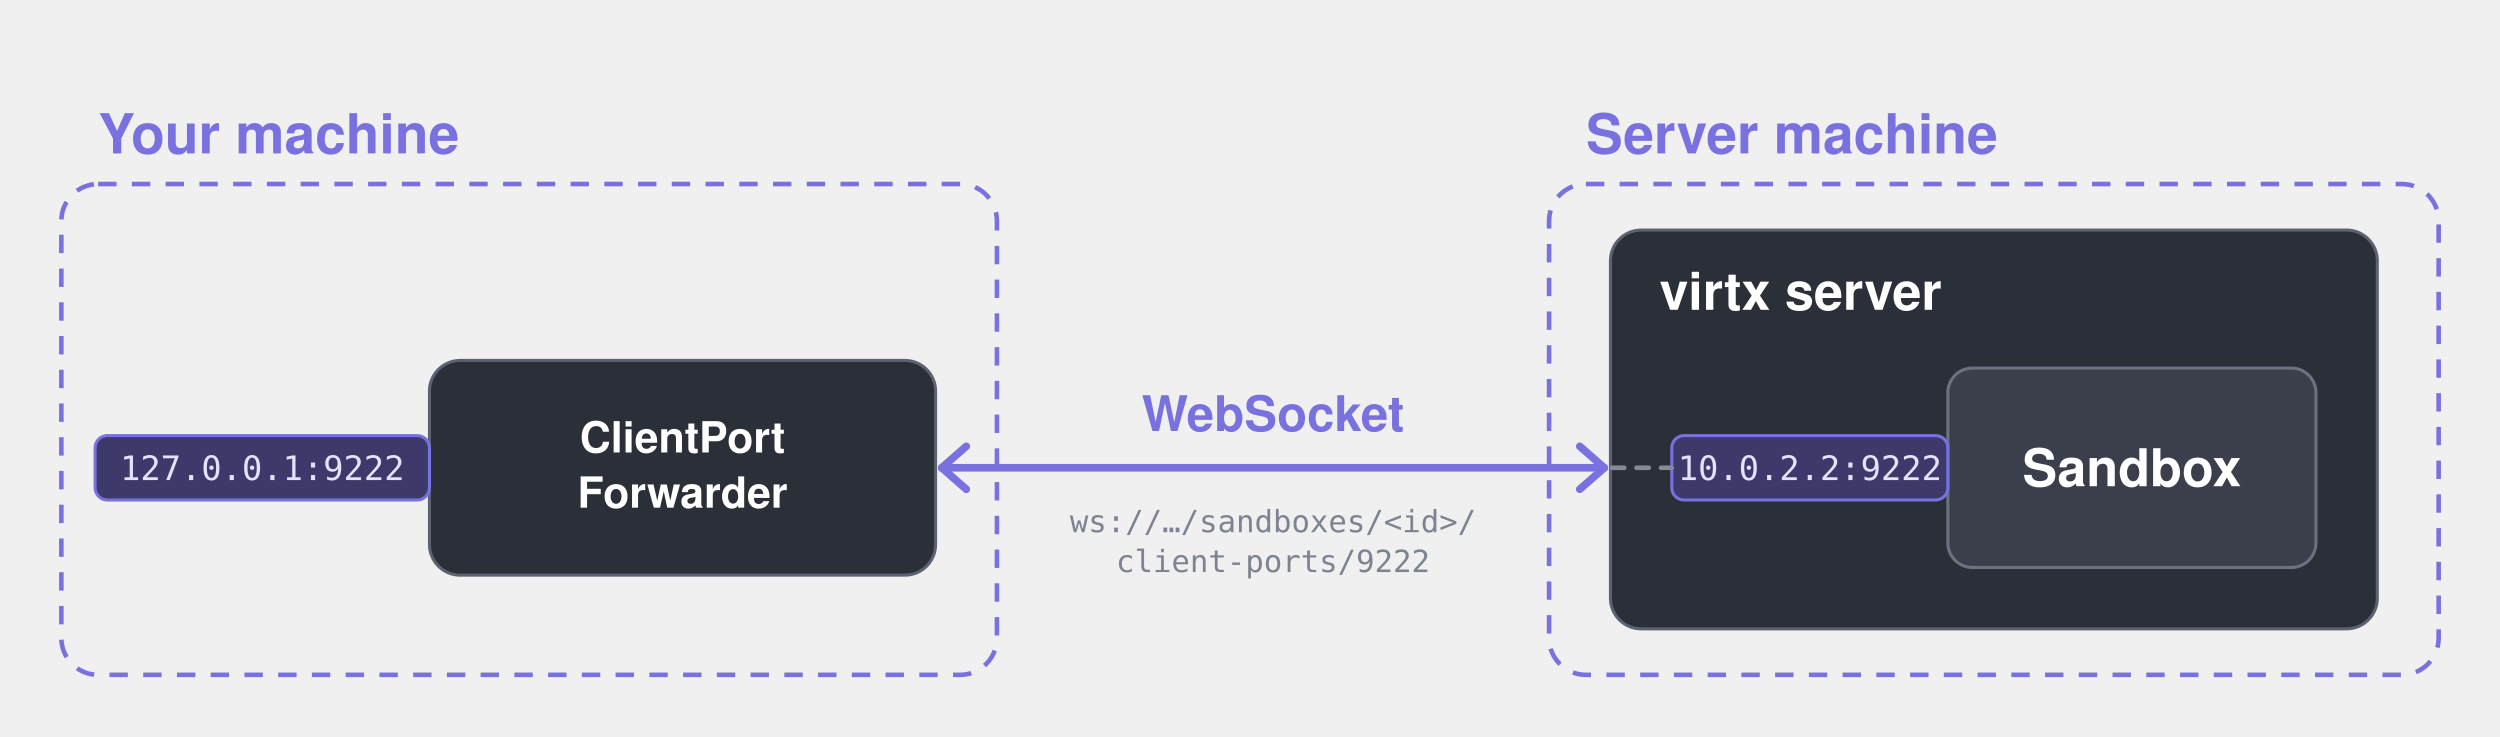
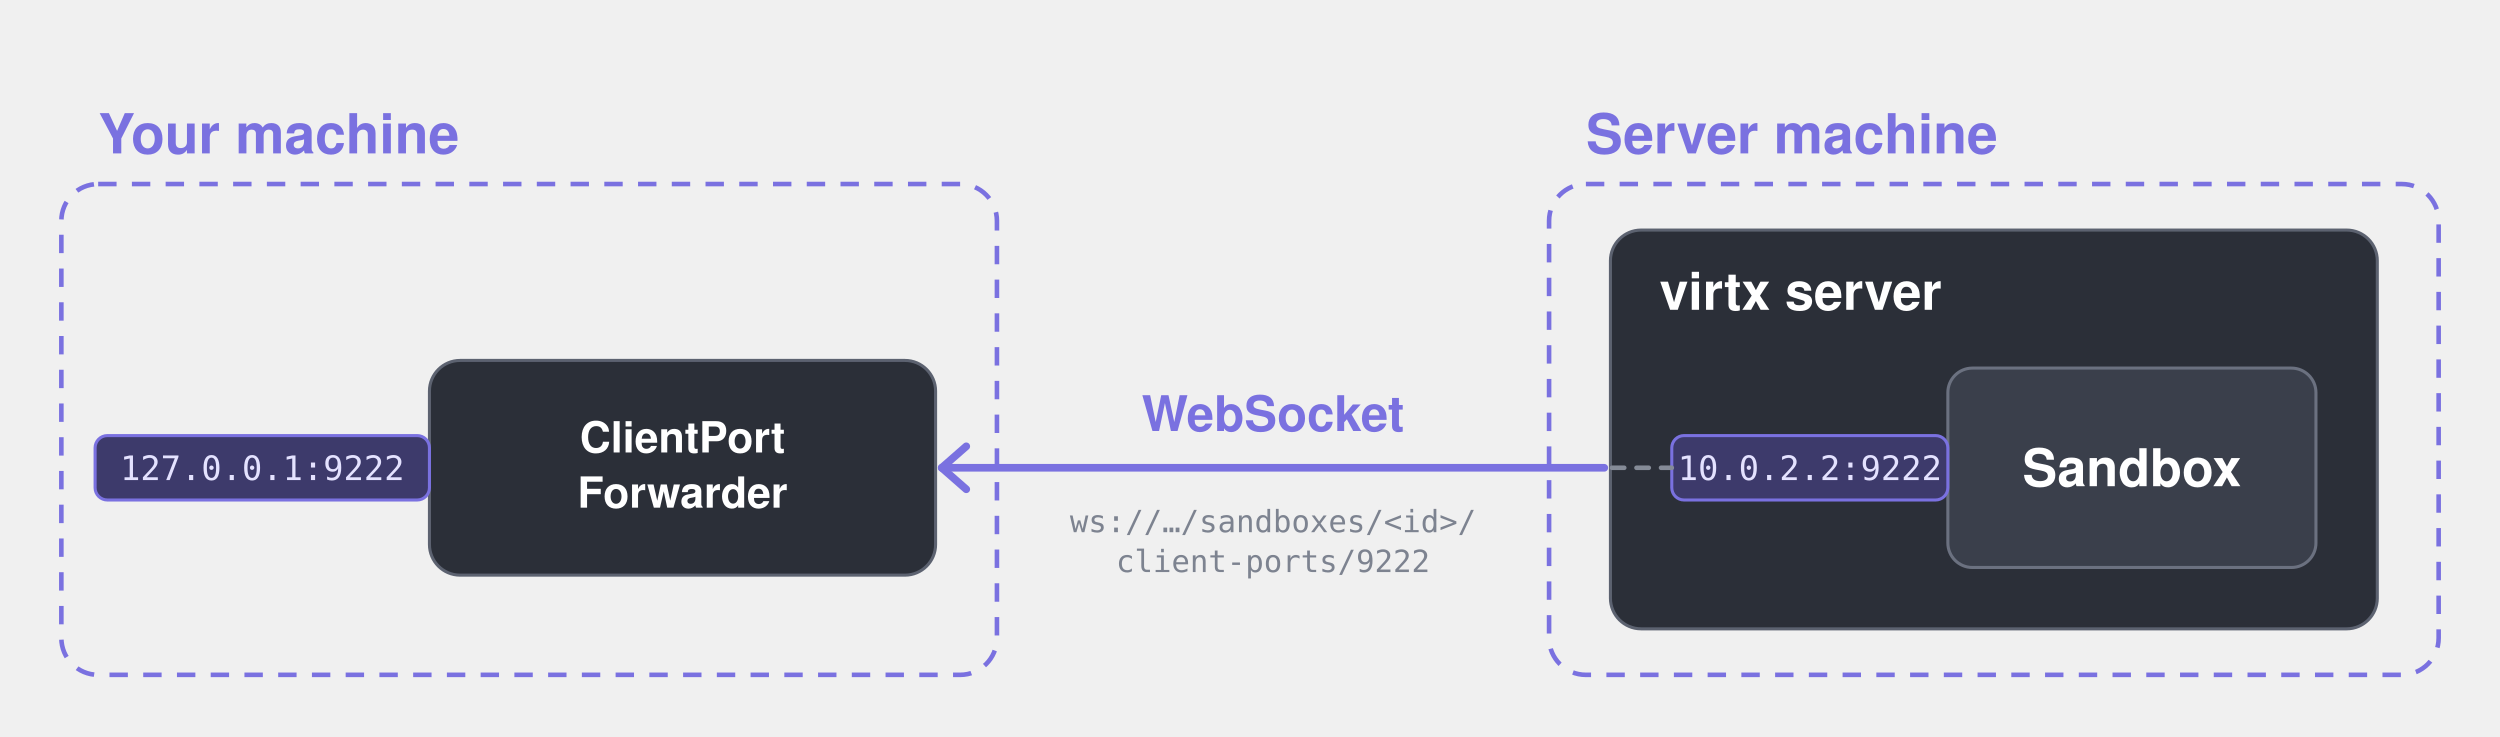
<svg xmlns="http://www.w3.org/2000/svg" viewBox="50 0 1630 480" width="1630" height="480" font-family="-apple-system, BlinkMacSystemFont, 'Segoe UI', Helvetica, Arial, sans-serif">
  <g fill="none" stroke="#7a71e0" stroke-width="3" stroke-dasharray="12 10">
    <rect x="90" y="120" width="610" height="320" rx="24" />
    <rect x="1060" y="120" width="580" height="320" rx="24" />
  </g>
  <text x="114" y="100" font-size="36" font-weight="700" fill="#7a71e0">Your machine</text>
  <text x="1084" y="100" font-size="36" font-weight="700" fill="#7a71e0">Server machine</text>
  <g fill="#2b2f38" stroke="#5c6270" stroke-width="2">
    <rect x="330" y="235" width="330" height="140" rx="20" />
    <rect x="1100" y="150" width="500" height="260" rx="20" />
  </g>
  <rect x="1320" y="240" width="240" height="130" rx="16" fill="#3a3f4b" stroke="#6b7180" stroke-width="2" />
  <g fill="#3d3a6b" stroke="#7a71e0" stroke-width="2">
    <rect x="112" y="284" width="218" height="42" rx="8" />
    <rect x="1140" y="284" width="180" height="42" rx="8" />
  </g>
  <g font-size="34" font-weight="700" fill="#ffffff">
    <text x="495" y="295" text-anchor="middle" font-size="28">ClientPort</text>
    <text x="495" y="331" text-anchor="middle" font-size="28">Forwarder</text>
    <text x="1132" y="202">virtx server</text>
    <text x="1440" y="317" text-anchor="middle">Sandbox</text>
  </g>
  <g font-size="22" text-anchor="middle" fill="#e4e2ff" font-family="ui-monospace, SFMono-Regular, Menlo, monospace">
    <text x="221" y="313">127.0.0.1:9222</text>
    <text x="1230" y="313">10.0.2.2:9222</text>
  </g>
  <path d="M1101 305 H1140" fill="none" stroke="#858b97" stroke-width="3" stroke-linecap="round" stroke-dasharray="8 8" />
  <g fill="none" stroke="#7a71e0" stroke-width="5" stroke-linecap="round" stroke-linejoin="round">
    <path d="M664 305 H1096" />
-     <path d="M1080 291 L1096 305 L1080 319" />
    <path d="M680 291 L664 305 L680 319" />
  </g>
  <text x="880" y="281" font-size="32" font-weight="700" fill="#7a71e0" text-anchor="middle">WebSocket</text>
  <g font-size="20" fill="#7d8390" text-anchor="middle" font-family="ui-monospace, SFMono-Regular, Menlo, monospace">
    <text x="880" y="347">ws://…/sandboxes/&lt;id&gt;/</text>
    <text x="880" y="373">client-ports/9222</text>
  </g>
</svg>
